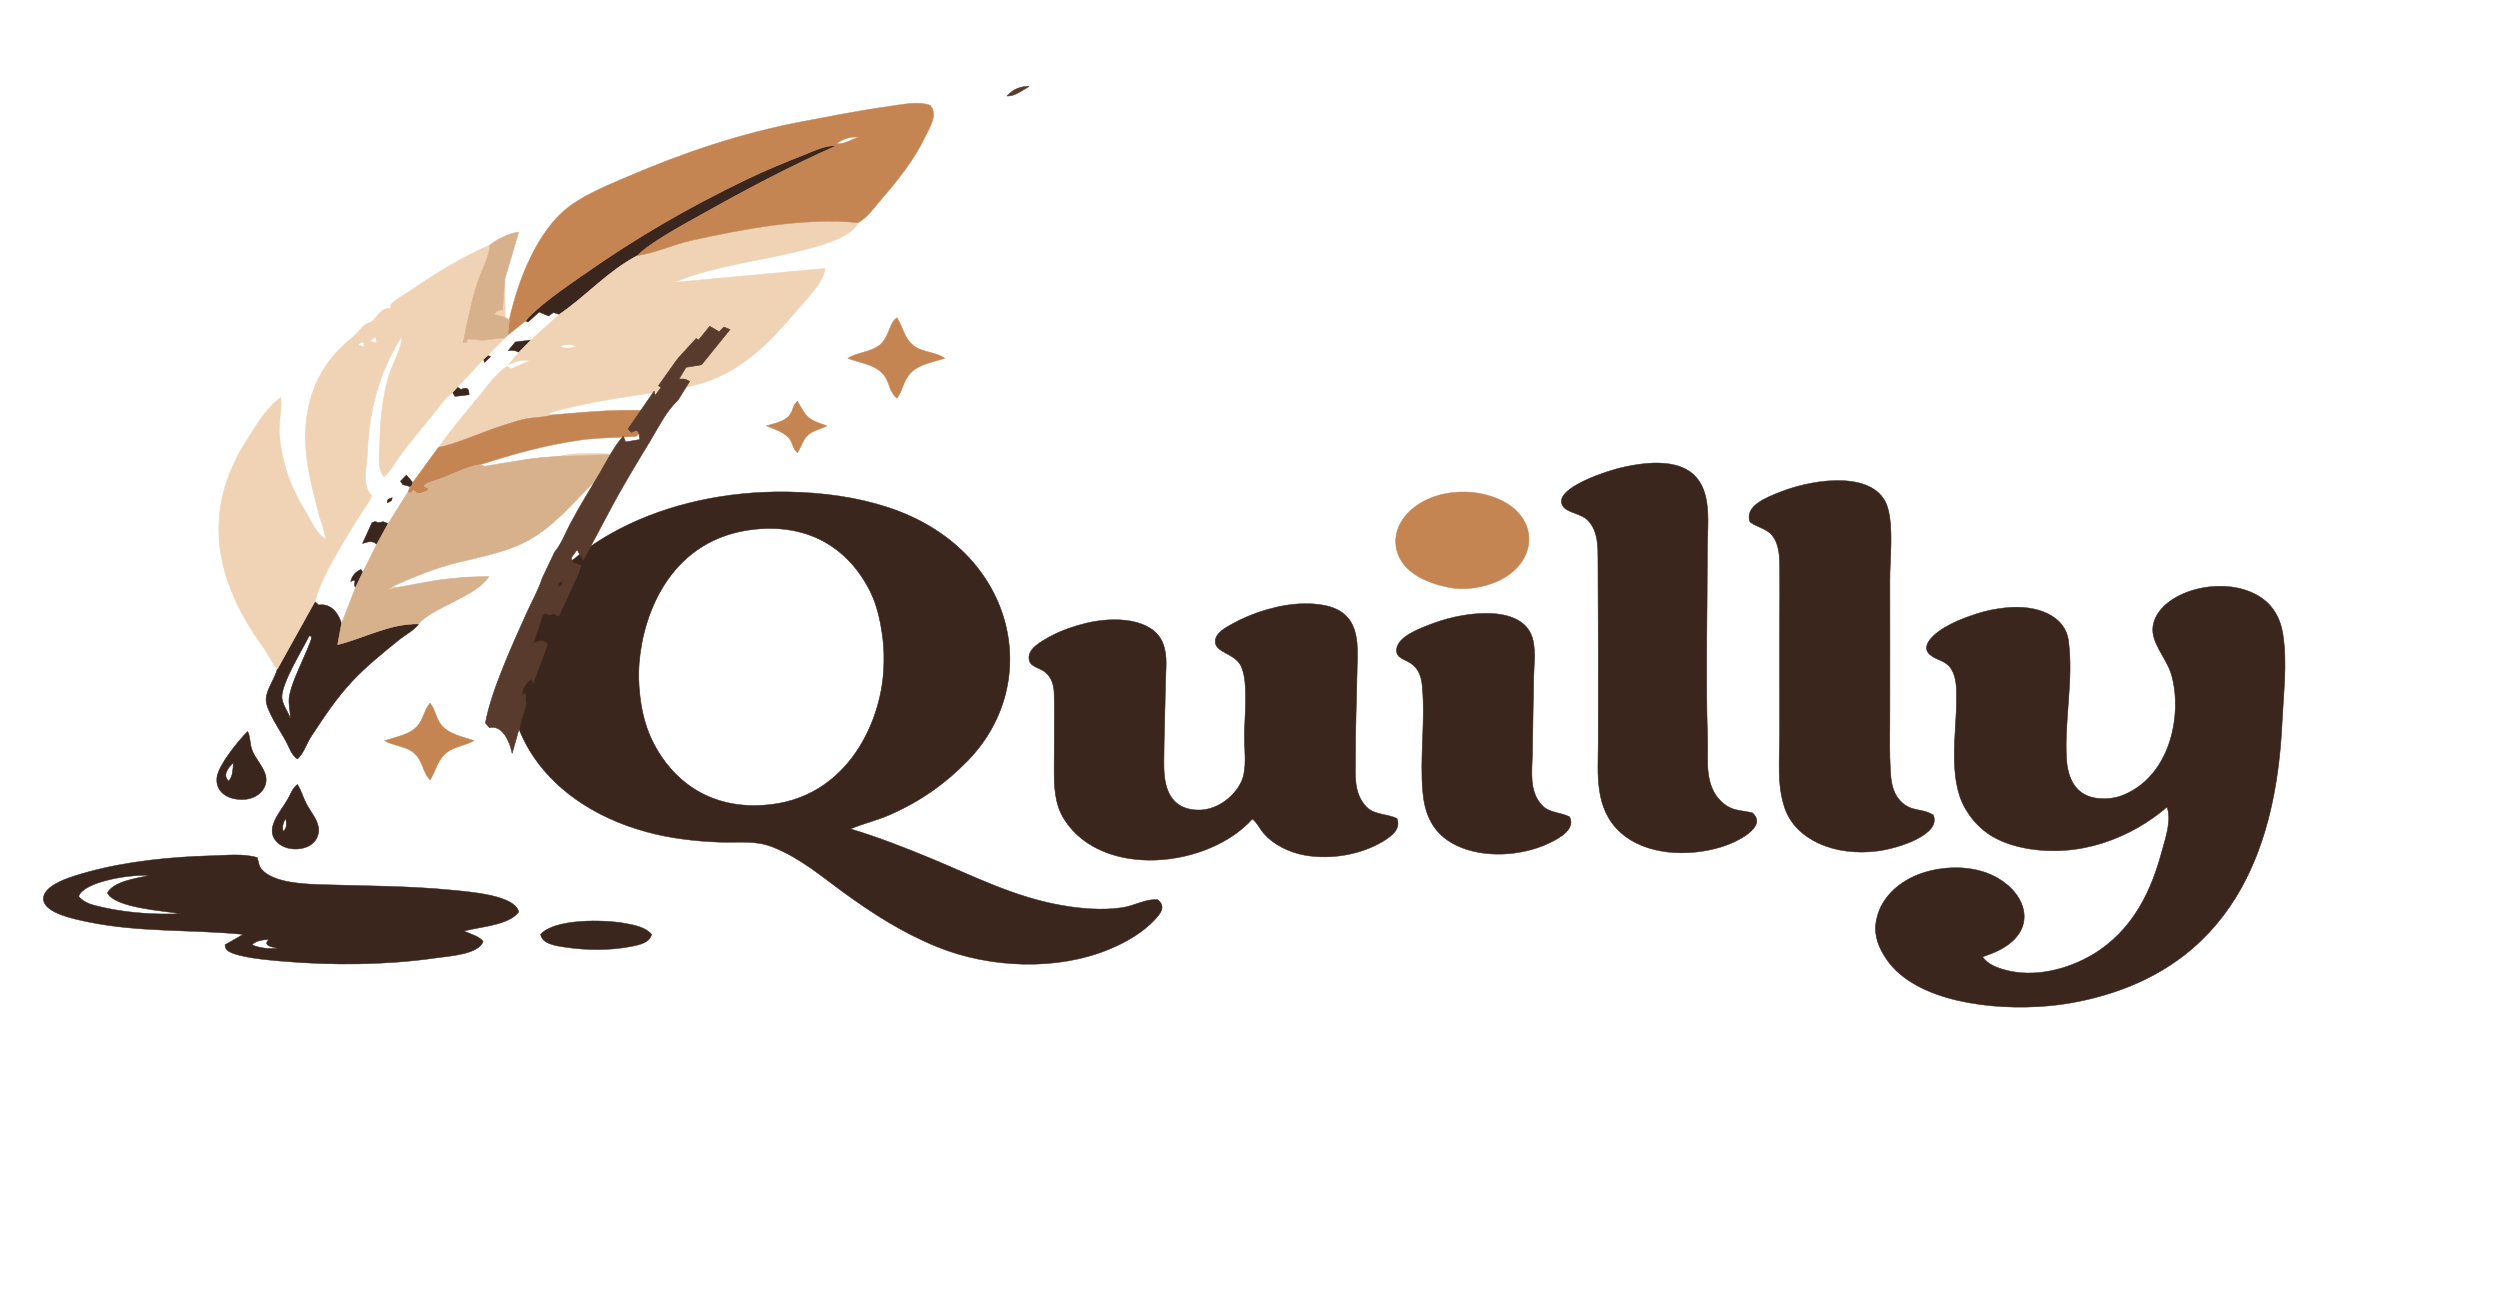
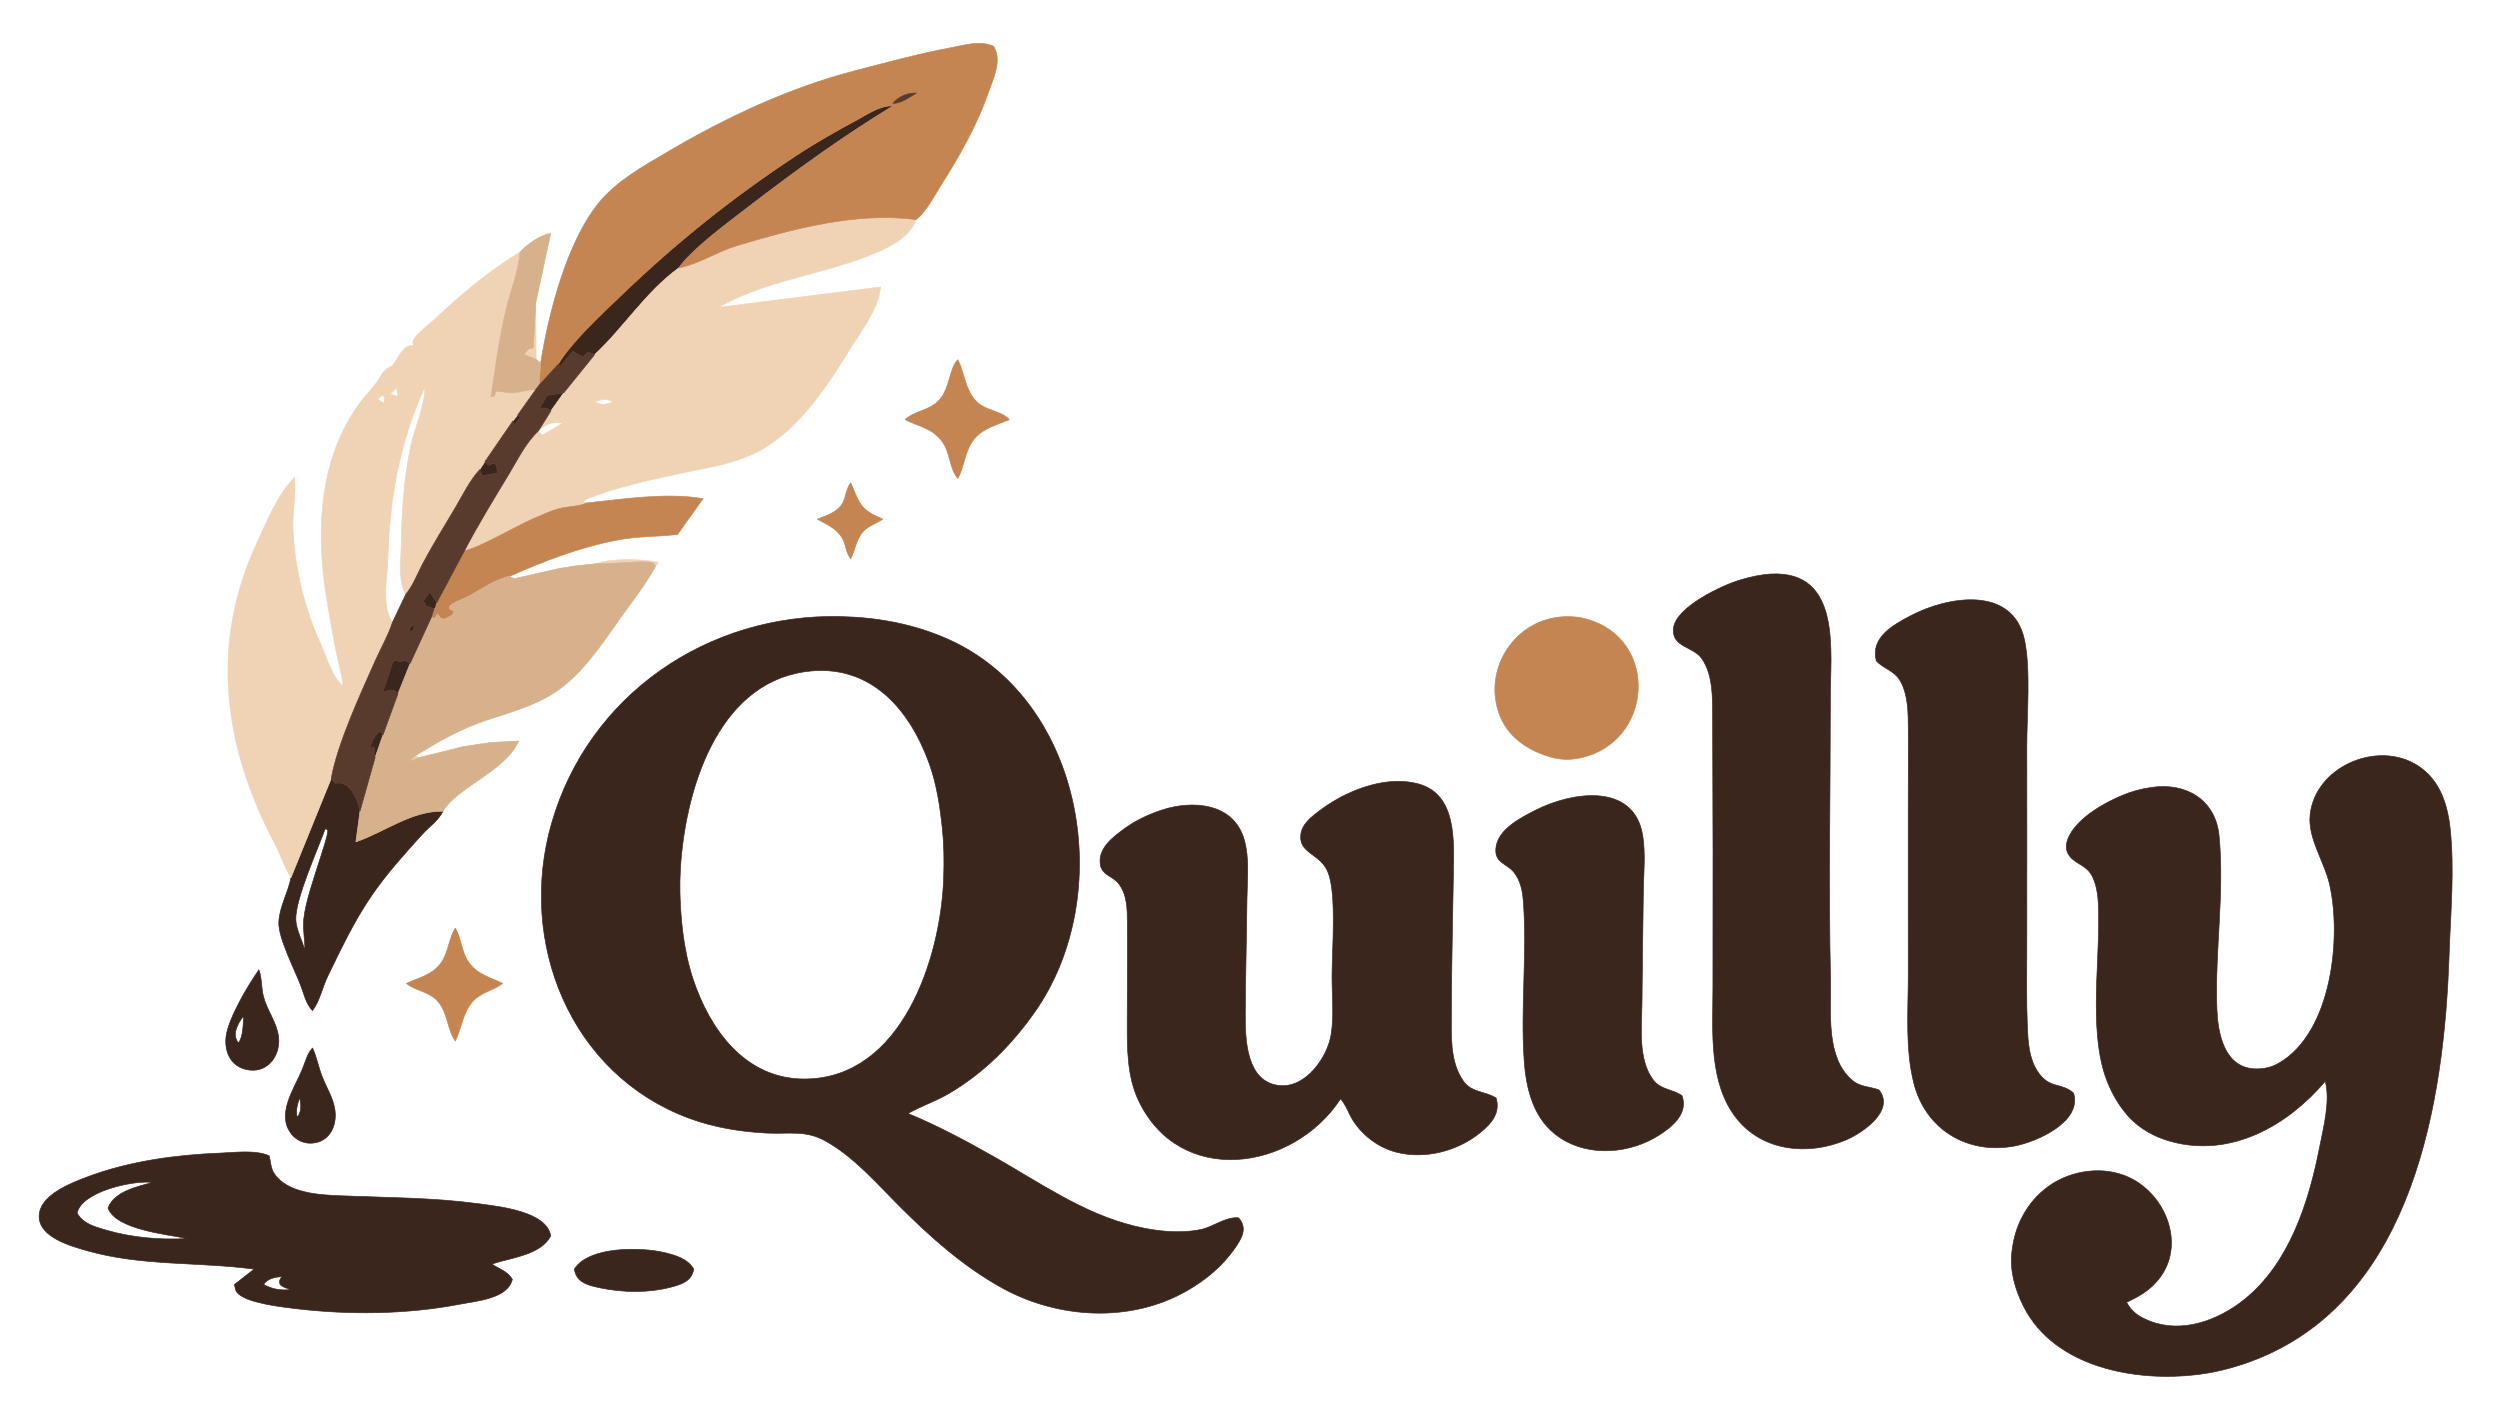
- <svg xmlns="http://www.w3.org/2000/svg" viewBox="130 155 1055 555" width="1055" height="555">
-   <g transform="translate(-72 73) scale(1 0.73)">
-     <path d="M471.04 260.07C458.17 269.37 449.53 283.42 438.05 294.07C437.2 293.72 436.35 293.36 435.5 293C434.83 293.67 434.17 294.33 433.5 295C432.17 294.23 430.83 293.47 429.5 292.7C427.93 294.63 426.36 296.57 424.79 298.5C424.46 298.28 424.12 298.06 423.79 297.84C429.05 289.05 440.37 278.63 447.89 271.39C469.91 250.22 491.77 232.66 517.31 215.84C525.07 210.73 533.14 206.21 541.3 201.8C545.75 199.39 550.12 196.31 555.08 196.5C535.06 208.66 516.47 222.17 497.93 236.44C490.49 242.17 476.12 252.7 471.04 260.07ZM426.05 308.92C424.37 311.27 422.69 313.63 421.01 315.98C419.28 314.82 418.59 314.87 416.5 315C417.5 313.33 418.5 311.67 419.5 310C421.68 309.64 423.87 309.28 426.05 308.92ZM407.87 317.77C408.25 318.01 408.62 318.26 409 318.5C408.17 319.61 407.33 320.71 406.5 321.82C406.35 321.23 406.2 320.64 406.04 320.04C406.65 319.28 407.26 318.52 407.87 317.77ZM395.02 336.07C395.52 336.54 396.01 337 396.5 337.47C399.52 335.62 399.75 337.38 400 340.5C398 340.83 396 341.17 394 341.5C393.67 340.71 393.35 339.92 393.02 339.12C393.69 338.11 394.36 337.09 395.02 336.07ZM941.5 582.2C948.13 590.23 935.05 599.18 928.46 601.93C913.9 608.03 896.27 606.44 885.91 593.63C874.68 579.76 876.42 559.17 876.47 542.5C876.57 506.84 876.5 471.16 876.35 435.5C876.32 428.26 876.44 419.52 872.2 413.29C868.77 408.25 860.44 408.89 860.98 401.5C861.62 393 880.38 384.25 887.59 382.21C891.42 381.12 895.52 380.17 899.5 380C927 378.8 922.49 410.53 922.5 428.76C922.51 465.65 921.71 502.63 922.58 539.5C922.86 551.67 920.54 569.51 931.05 578.47C934.14 581.1 937.89 580.94 941.5 582.2ZM376.19 391.32C376 392.05 375.82 392.77 375.63 393.5C375.46 393.55 375.29 393.6 375.13 393.65C374.09 393.26 373.04 392.88 372 392.5C371.67 391.83 371.33 391.17 371 390.5C371.83 389.33 372.67 388.17 373.5 387C374.4 388.44 375.29 389.88 376.19 391.32ZM1017.85 583.5C1021.27 594.78 1003.24 602.68 994.55 604.27C976.13 607.63 959.72 597.7 955.18 579.44C951.81 565.92 953.02 551.3 953.04 537.5C953.07 515.17 952.98 492.83 953.03 470.5C953.05 460.5 953.11 450.5 953.05 440.5C953.02 434.47 952.99 427.07 949.78 421.71C947.47 417.85 943.32 417.11 940.5 414.08C938.14 404.98 946.92 400.1 953.89 396.41C968.33 388.78 993.96 384.32 998.59 405.79C1001.1 417.42 999.51 435.24 999.51 447.5C999.51 473.83 999.57 500.17 999.51 526.5C999.49 536.83 999.3 547.18 999.73 557.5C999.98 563.37 1000.35 569.74 1003.63 574.84C1008.34 582.15 1012.96 579.12 1017.85 583.5ZM560.96 591.5C572.8 596.4 583.75 602.28 594.9 608.6C612.5 618.58 629.75 630.78 649.75 635.62C658.07 637.64 667.03 638.7 675.5 637.02C680.8 635.97 685.25 631.92 690.5 632.37C694.2 636.44 691.72 640.53 688.98 644.45C684.14 651.39 677.69 656.7 670.38 660.91C648.21 673.69 619.74 672.02 597.7 659.8C582.54 651.39 569.85 640.03 557.64 627.85C548.57 618.8 539.74 608.41 528.36 602.14C520.71 597.92 513.92 599.6 505.5 599.17C495.33 598.66 484.77 596.92 475.19 593.37C428.49 576.1 407.78 524.32 421.25 477.65C435.79 427.3 482.55 395.48 534.5 396.69C549.08 397.02 563.45 399.66 576.8 405.66C630.2 429.64 642.89 506.1 610.47 551.95C601.4 564.77 590.68 575.54 577.09 583.59C571.9 586.66 566.13 588.49 560.96 591.5ZM367.5 400C367.32 401.78 367.27 401.84 365.5 403C365.53 400.84 365.5 401.05 367.5 400ZM365.81 415C364.21 418.97 362.62 422.94 361.02 426.91C358.65 424.51 357.72 425.59 355 426.5C356.33 422.5 357.67 418.5 359 414.5C361.35 412.96 360.34 414.54 361.66 414.39C365.04 413.98 362.09 413.19 365.81 415ZM520.57 418.31C485.62 423.29 473.5 465.75 471.73 495.5C471.35 501.84 471.52 508.17 472.05 514.5C472.73 522.66 474.09 531 476.67 538.77C483.31 558.77 497.26 578.09 520.5 577.97C558.61 577.76 573.76 530.57 574.9 499.5C575.15 492.8 575.09 486.12 574.37 479.45C573.45 470.91 572.17 462.41 569.25 454.29C561.44 432.58 545.76 414.72 520.57 418.31ZM355.12 443.12C354.1 446.04 353.09 448.95 352.07 451.86C350.69 450.08 353.37 446.27 350 448.5C350.61 445.45 351.65 443.25 354.26 441.5C354.54 442.04 354.83 442.58 355.12 443.12ZM1038.63 665.5C1040.68 669.35 1043.58 671.23 1047.62 672.83C1060.43 677.91 1074.65 672.56 1084.84 664.36C1102.54 650.11 1110.1 626.06 1114.3 604.62C1115.85 596.72 1118.53 586.63 1116.5 578.83C1101.67 596.37 1079.5 608.85 1056.06 602.48C1049.63 600.73 1043.57 597.4 1039.12 592.36C1035.86 588.68 1033.42 584.53 1031.48 580.03C1023.75 562.04 1027.82 534.98 1027.67 515.5C1027.63 510.15 1027.7 503.99 1025.44 499.05C1023.17 494.12 1019.55 494.26 1016.57 490.93C1012.38 486.25 1017.52 479.7 1021 476.5C1025.39 472.44 1031.05 469.36 1036.5 466.98C1040.36 465.29 1044.22 464.28 1048.38 463.66C1061.73 461.68 1073.45 468.34 1074.86 482.5C1077.09 504.98 1073.16 527.95 1074.03 550.5C1074.39 559.89 1076.78 573.2 1088.5 573.96C1092.03 574.18 1095.21 573.53 1098.28 571.77C1119.13 559.77 1122.99 522.33 1118.15 501.47C1116.1 492.6 1109.54 483.59 1110.58 474.3C1112.62 455.97 1135.6 445.73 1151.26 454.25C1160.74 459.41 1164.27 469.16 1165.41 479.32C1167.25 495.89 1165.61 512.89 1165.05 529.5C1163.11 587.06 1151 662.52 1090.78 687.32C1083.04 690.5 1074.8 692.8 1066.49 693.83C1042.3 696.81 1010.48 691.16 998.3 667.22C994.87 660.45 992.74 653.11 993.69 645.46C994.27 640.74 995.42 636.4 997.63 632.16C1000.25 627.16 1003.69 623.1 1008.31 619.84C1017.16 613.62 1029.86 611.9 1039.81 616.65C1054.17 623.5 1061.98 643.23 1051.09 656.6C1047.59 660.89 1043.57 663.18 1038.63 665.5ZM334.86 460.1C335.41 460.76 335.95 461.41 336.5 462.07C342.26 460.75 345.21 468.35 346.13 472.93C345.59 476.95 345.04 480.98 344.5 485.01C355.68 481.23 366.22 472.78 378.63 473C376.93 476.62 373.21 479.1 370.54 482.04C363.63 489.69 356.45 497.61 350.63 506.15C343.77 516.2 338.7 526.91 333.4 537.86C331.36 542.07 330.3 547.6 327.5 551.13C325.04 548.68 324.21 544.89 322.96 541.52C320.59 535.17 314.07 522.79 314.29 516.54C314.5 510.53 317.98 504.82 319.07 498.99C324.34 486.03 329.6 473.06 334.86 460.1ZM791.5 585.44C793.18 591.3 789.73 595.34 785.38 598.9C776.45 606.2 763.91 609.48 752.64 606.73C745.63 605.02 739.19 600.23 735.36 594.18C733.57 591.35 732.68 588.14 730.5 585.74C711.93 614.14 667.38 620.57 651.24 586.26C646.77 576.74 646.86 565.77 646.87 555.5C646.88 542.5 647.04 529.5 646.93 516.5C646.88 511.17 646.86 505.55 643.34 501.18C641.19 498.52 637.14 498.04 636.39 494.24C635.07 487.58 641.47 482.97 646.13 479.59C650.32 476.55 655.29 474.27 660.19 472.62C672.27 468.56 688.32 469.64 692.62 483.79C694.92 491.36 693.89 499.7 693.81 507.5C693.66 522.5 693.21 537.49 693.15 552.5C693.11 562.4 693.49 579.38 706.74 580.55C716.96 581.45 725.39 569.45 726.81 560.46C727.99 553.07 727.12 544.97 727.15 537.5C727.19 527.17 728.9 506.73 725.83 497.62C723.12 489.59 714.27 489.82 714.88 482.5C715.25 478.06 719.01 475.26 722.28 472.79C730.64 466.47 741.91 461.5 752.5 461.28C755.14 461.23 757.88 461.52 760.44 462.14C776.31 466 774.89 484.86 774.73 497.5C774.49 515.5 773.96 533.49 773.96 551.5C773.96 560.44 773.17 571.1 778.67 578.82C781.95 583.45 787.33 582.7 791.5 585.44ZM864.35 584.5C866.86 591.38 860.74 596.54 855.4 599.95C844.02 607.21 828.08 608.67 816.52 600.99C806.14 594.09 803.23 582.05 802.45 570.36C801.07 549.8 803.66 529.05 802.16 508.5C801.87 504.49 801.1 500.24 798.51 496.99C795.64 493.38 790.93 493.38 791.37 487.64C791.94 480.14 801.17 475.54 807.05 472.55C821.06 465.43 845.53 461.55 848.94 482.51C850.1 489.65 849.3 497.31 849.19 504.5C848.97 519.17 848.8 533.83 848.65 548.5C848.55 557.93 847.05 570.32 853.09 578.36C855.98 582.21 860.72 581.96 864.35 584.5ZM332.5 479.81C329.49 488.18 320.73 507.43 320.96 515.5C321.07 519.4 323.55 523.77 324.5 527.57C324.62 523.57 323.66 519.47 324.04 515.51C324.68 508.86 328.1 499.14 330.15 492.61C330.69 490.88 333.84 481.66 333.44 480.48C333.17 479.69 333.03 480.51 332.5 479.81ZM306.5 535.18C307.68 538.36 307.4 541.98 308.23 545.42C309.58 551 313.52 555.72 314.21 561.5C315.03 568.28 310.46 575.23 303.02 574.49C296 573.79 292.85 567.96 293.61 561.35C294.4 554.46 302.3 541 306.5 535.18ZM300.5 553.29C298.04 556.22 295.83 560.75 298.5 563.86C300.35 561.21 300.31 556.61 300.5 553.29ZM327.5 565.81C329.21 569.41 329.88 573.45 331.36 577.2C333.36 582.27 336.56 586.84 336.45 592.5C336.34 598.37 332.74 603.22 326.5 603.14C323.84 603.1 321.31 601.93 319.57 599.92C312.83 592.1 320.44 581.71 323.55 574.07C324.76 571.09 325.39 568.14 327.5 565.81ZM322.5 585.25C321.5 588.13 320.92 590.02 321.5 593.01C323.26 590.82 323.06 588.16 322.5 585.25ZM310.5 608.04C311.16 610.35 311.09 612.96 312.48 615.03C317.66 622.78 330.16 623.4 338.5 623.74C356.57 624.48 374.54 624.44 392.5 626.85C400.51 627.93 419.35 629.81 420.89 639.5C416.86 647.07 405.27 647.97 397.83 650.5C400.77 652.53 403.95 653.29 405.84 656.5C404.06 664.03 392.03 664.95 385.54 666.2C364.37 670.29 341.87 670.5 320.5 667.94C315.53 667.35 301 665.7 297.9 661.61C297.09 660.54 297.2 659.75 296.94 658.5C299.5 656.5 302.06 654.5 304.62 652.5C282.77 649.58 260.75 651.39 239.28 645.32C233.08 643.56 220.04 640.06 220.35 631.54C220.63 623.44 232.74 618.81 238.94 616.46C255.48 610.19 273.91 607.68 291.5 607C297.49 606.77 304.91 605.68 310.5 608.04ZM264.77 618.5C257.3 617.6 237.19 621.95 235.2 630.5C237.63 634.74 241.97 635.83 246.43 637.16C256.49 640.14 268.01 641.15 278.45 640.5C270.54 638.89 250.32 637 247.35 628.5C249.91 621.99 258.67 620.24 264.77 618.5ZM476.96 652.5C476.08 657.18 472.44 658.39 468.08 659.54C459.23 661.87 449.44 661.72 440.52 659.89C435.7 658.91 430.9 657.84 430.15 652.5C435.8 643.44 456.46 643.84 465.49 646.02C469.92 647.09 474.55 648.42 476.96 652.5ZM315.5 655.41C312.52 655.67 310.07 656.15 308.3 658.5C311.73 660.46 315.31 660.93 319.15 660.5C316.07 659.66 312.97 658.75 315.5 655.41Z" fill="#3b261d" fill-rule="evenodd" stroke="#3b261d" stroke-width="0.25" stroke-linejoin="round" />
-     <path d="M564.14 241.07C561.45 249 550.75 253.27 543.49 255.99C524.66 263.05 504.33 265.36 486.6 275.5C507.78 272.83 528.96 270.17 550.13 267.5C549.71 275.76 541.44 286.49 537.07 293.61C527.85 308.63 515.8 326.25 499 333.5C490.92 336.99 482.1 338.39 473.55 340.19C460.39 342.95 447.03 345.77 434.5 350.77C433.42 351.99 433.1 351.36 435.06 352.15C431.94 353.57 428.1 353.47 424.67 354.26C421.02 355.11 417.33 356.94 413.9 358.41C406.96 361.39 393.23 369.65 387.07 370.89C392.45 360.63 398.45 350.84 404.44 340.94C407.8 335.38 411.2 328.38 415.98 324.02C416.48 324.54 416.99 325.06 417.5 325.58C420.17 324.04 422.83 322.51 425.5 320.98C422.11 319.89 419.13 321.37 416.42 323.39C417.95 320.92 419.48 318.45 421.01 315.98C422.69 313.63 424.37 311.27 426.05 308.92C430.05 303.97 434.05 299.02 438.05 294.07C449.53 283.42 458.17 269.37 471.04 260.07C478.96 258.46 486 253.68 493.76 251.34C515.95 244.66 540.77 238.02 564.14 241.07ZM408.82 253.88C408.35 261.14 405.16 268.86 403.44 275.99C400.68 287.48 399.22 298.88 397.44 310.5C397.82 310.26 398.46 310.57 398.78 310.25C399.28 309.75 398.8 308.82 399.53 308.41C399.89 308.2 403.86 308.91 404.53 308.97C407.91 309.28 411.68 307.6 414.97 307.78C412.6 311.11 410.24 314.44 407.87 317.77C407.26 318.52 406.65 319.28 406.04 320.04C402.37 325.39 398.7 330.73 395.02 336.07C394.36 337.09 393.69 338.11 393.02 339.12C389.2 343.27 386.36 349.11 383.49 354C379.17 361.35 374.6 368.59 370.62 376.14C368.56 380.06 366.85 384.67 364.04 388.01C361.07 382.78 362.17 375.32 362.25 369.5C362.45 356.01 363.26 342.74 366.09 329.51C367.53 322.72 371.86 313.3 371.5 306.78C361.45 328.79 357.74 350.38 357.02 374.5C356.8 381.67 354.43 392.87 358.87 398.89C357.25 403.98 354.43 408.82 352.24 413.72C346.46 426.65 337.27 446.54 334.86 460.1C329.6 473.06 324.34 486.03 319.07 498.99C316.4 494.88 315.01 490.09 312.72 485.76C292.52 447.47 287.15 407.58 305.9 367.39C309.86 358.9 313.84 348.83 320.5 342.07C321.07 349.16 319.47 356.32 319.88 363.5C320.75 378.58 324.48 393.93 330.79 407.67C333.12 412.74 335.17 420.55 339.5 423.99C338.99 418.75 337.28 413.55 336.34 408.36C334.99 400.98 333.59 393.49 332.51 386.06C328.97 361.8 330.51 335.09 345.01 314.46C347.17 311.38 349.64 308.64 351.98 305.8C353.49 303.98 354.47 301.49 356.3 299.81C357.12 299.07 358.4 298.81 359.1 297.97C361.3 295.34 362.83 290.02 367 290.5C367.1 289.9 366.7 289.25 366.88 288.66C367.58 286.39 374.61 280.96 376.59 279.09C386.32 269.88 397.35 260.73 408.82 253.88ZM414.95 274C415.02 281.28 415.08 288.56 415.15 295.83C413.6 295.22 412.05 294.61 410.5 294C411.47 292.58 412 291.37 414.08 291.5C414.37 285.67 414.66 279.83 414.95 274ZM360.5 307C359.67 307.83 358.83 308.67 358 309.5C359 309.83 360 310.17 361 310.5C360.83 309.33 360.67 308.17 360.5 307ZM355.5 313C355.91 309.65 355.32 309.28 353 311.5C353.83 312 354.67 312.5 355.5 313ZM445.43 312.5C442.62 311.29 441.17 311.17 438.33 312.5C440.89 314.24 442.59 313.44 445.43 312.5ZM462.01 376.95C461.31 376.3 461.52 375.88 460.45 375.51C457.66 374.55 443.63 376.31 438.92 375.95C443.43 373.83 458.19 374.03 463.14 375.5C462.76 375.98 462.38 376.47 462.01 376.95ZM438.92 375.95C435.95 376.29 432.97 376.63 429.99 376.96C432.97 376.63 435.95 376.29 438.92 375.95ZM429.99 376.96C428.02 377.27 426.04 377.58 424.06 377.89C426.04 377.58 428.02 377.27 429.99 376.96ZM396.64 446.08C396.59 446.2 396.55 446.32 396.5 446.43C394.95 446.57 393.41 446.71 391.86 446.84C393.45 446.59 395.04 446.33 396.64 446.08ZM391 447.02C389.29 447.3 387.57 447.57 385.86 447.85C387.57 447.57 389.29 447.3 391 447.02ZM368.02 451.11C368.33 451.42 368.64 451.74 368.95 452.05C367.68 452.54 366.41 453.02 365.14 453.5C366.1 452.7 367.06 451.9 368.02 451.11Z" fill="#f0d3b5" fill-rule="evenodd" stroke="#f0d3b5" stroke-width="0.25" stroke-linejoin="round" />
-     <path d="M564.14 241.07C540.77 238.02 515.95 244.66 493.76 251.34C486 253.68 478.96 258.46 471.04 260.07C476.12 252.7 490.49 242.17 497.93 236.44C516.47 222.17 535.06 208.66 555.08 196.5C550.12 196.31 545.75 199.39 541.3 201.8C533.14 206.21 525.07 210.73 517.31 215.84C491.77 232.66 469.91 250.22 447.89 271.39C440.37 278.63 429.05 289.05 423.79 297.84C421.29 300.58 418.78 303.32 416.27 306.05C416.49 303.14 416.71 300.23 416.93 297.32C420.01 277.98 427.04 250.45 439.42 234.89C446.46 226.05 457.34 220.06 466.93 214.42C489.76 200.97 514.66 189.31 540.39 182.66C552.77 179.46 564.9 176.12 577.49 173.76C582.92 172.74 589.33 170.71 594.5 173.16C598 178.69 594.24 186.02 592.3 191.63C587.87 204.41 580.8 216.7 573.57 228.08C570.78 232.48 568.24 237.76 564.14 241.07ZM564.24 191.5C560.85 191.27 557.23 192.81 555 195.5C558.2 195.65 561.23 193.2 564.24 191.5ZM580.5 296C583.18 301.44 583.38 308.22 588.03 312.64C591.62 316.06 597.72 316.07 600.64 319.5C595.43 321.71 589.75 322.97 586.28 327.9C583.11 332.39 583.04 337.93 580.5 342.56C577.06 338.67 577.58 332.63 574.4 328.18C570.55 322.78 565.05 322.21 559.77 319.5C563.4 316.02 569.5 315.96 573.26 311.75C577.39 307.14 577.21 299 580.5 296ZM538.5 344.27C542.2 352.88 542.04 354.53 551.01 358.5C548.8 360.11 545.57 361.11 543.6 363.1C540.72 366.01 540.25 370.5 538.5 374.03C536.4 371.51 536.7 368.35 534.97 365.6C532.71 362.02 528.87 360.46 525.35 358.5C529.05 357.05 533.55 355.79 535.46 351.9C536.73 349.33 536.68 346.49 538.5 344.27ZM404.72 380.91C398.5 382.16 392.78 386.83 387.01 389.5C385.91 390.02 381.59 391.67 381.19 392.83C380.74 394.13 382.28 393.7 382.75 394.69C383.27 395.78 382.35 394.93 382.5 396C379.4 397.55 378.37 398.97 376.5 395.61C375.58 397.28 375.75 397.75 374.09 396.99C374.44 395.87 374.78 394.76 375.13 393.65C375.29 393.6 375.46 393.55 375.63 393.5C375.82 392.77 376 392.05 376.19 391.32C379.82 384.51 383.44 377.7 387.07 370.89C393.23 369.65 406.96 361.39 413.9 358.41C417.33 356.94 421.02 355.11 424.67 354.26C428.1 353.47 431.94 353.57 435.06 352.15C449 350.67 466.81 347.96 480.58 350.5C477.25 355.17 473.92 359.83 470.6 364.5C462.75 365.41 454.82 365.2 447 366.7C432.15 369.54 418.48 374.83 404.72 380.91ZM814.69 397.11C818.63 396.46 822.73 396.58 826.61 397.6C855.8 405.32 853.11 446.46 823.97 452.21C820.25 452.94 816.56 452.81 812.97 451.79C803.75 449.16 795.5 443.63 792.38 434.01C787.04 417.59 797.7 399.9 814.69 397.11ZM383.5 518.81C385.78 522.63 385.88 527.87 388.52 531.89C391.81 536.89 397 538.06 402.04 540.5C398.61 543.26 393.92 543.83 390.67 547.19C386.45 551.57 385.99 557.92 383.5 563.12C380.25 558.55 380.58 552.23 376.79 547.71C373.32 543.57 368.08 543.6 364.3 540.5C369.28 538.17 374.58 537.18 377.94 532.36C380.83 528.21 380.87 522.9 383.5 518.81Z" fill="#c58552" fill-rule="evenodd" stroke="#c58552" stroke-width="0.25" stroke-linejoin="round" />
-     <path d="M414.95 274C414.66 279.83 414.37 285.67 414.08 291.5C412 291.37 411.47 292.58 410.5 294C412.05 294.61 413.6 295.22 415.15 295.83C415.74 296.33 416.33 296.82 416.93 297.32C416.71 300.23 416.49 303.14 416.27 306.05C415.84 306.63 415.4 307.2 414.97 307.78C411.68 307.6 407.91 309.28 404.53 308.97C403.86 308.91 399.89 308.2 399.53 308.41C398.8 308.82 399.28 309.75 398.78 310.25C398.46 310.57 397.82 310.26 397.44 310.5C399.22 298.88 400.68 287.48 403.44 275.99C405.16 268.86 408.35 261.14 408.82 253.88C411.43 250.9 416.97 246.93 420.87 246.5C418.89 255.67 416.92 264.83 414.95 274ZM438.92 375.95C443.63 376.31 457.66 374.55 460.45 375.51C461.52 375.88 461.31 376.3 462.01 376.95C457.87 384.42 452.5 391.19 447.57 398.15C440.56 408.02 433.41 418.88 423.3 425.88C414.88 431.7 404.67 434.29 395.1 437.53C385.5 440.78 376.62 445.82 368.02 451.11C367.06 451.9 366.1 452.7 365.14 453.5C366.41 453.02 367.68 452.54 368.95 452.05C374.58 450.65 380.22 449.25 385.86 447.85C387.57 447.57 389.29 447.3 391 447.02C391.29 446.96 391.57 446.9 391.86 446.84C393.41 446.71 394.95 446.57 396.5 446.43C396.55 446.32 396.59 446.2 396.64 446.08C400.53 445.89 404.42 445.69 408.31 445.5C403.33 457.03 384.21 463.62 378.63 473C366.22 472.78 355.68 481.23 344.5 485.01C345.04 480.98 345.59 476.95 346.13 472.93C348.11 465.91 350.09 458.88 352.07 451.86C353.09 448.95 354.1 446.04 355.12 443.12C357.09 437.72 359.06 432.31 361.02 426.91C362.62 422.94 364.21 418.97 365.81 415C368.57 409 371.33 402.99 374.09 396.99C375.75 397.75 375.58 397.28 376.5 395.61C378.37 398.97 379.4 397.55 382.5 396C382.35 394.93 383.27 395.78 382.75 394.69C382.28 393.7 380.74 394.13 381.19 392.83C381.59 391.67 385.91 390.02 387.01 389.5C392.78 386.83 398.5 382.16 404.72 380.91C405.31 381.22 405.91 381.53 406.5 381.83C412.35 380.52 418.21 379.2 424.06 377.89C426.04 377.58 428.02 377.27 429.99 376.96C432.97 376.63 435.95 376.29 438.92 375.95Z" fill="#d7b08c" fill-rule="evenodd" stroke="#d7b08c" stroke-width="0.25" stroke-linejoin="round" />
-   </g>
+ <svg xmlns="http://www.w3.org/2000/svg" viewBox="205 155 980 555" width="980" height="555">
+   <path d="M471.04 260.07C458.17 269.37 449.53 283.42 438.05 294.07C437.2 293.72 436.35 293.36 435.5 293C434.83 293.67 434.17 294.33 433.5 295C432.17 294.23 430.83 293.47 429.5 292.7C427.93 294.63 426.36 296.57 424.79 298.5C424.46 298.28 424.12 298.06 423.79 297.84C429.05 289.05 440.37 278.63 447.89 271.39C469.91 250.22 491.77 232.66 517.31 215.84C525.07 210.73 533.14 206.21 541.3 201.8C545.75 199.39 550.12 196.31 555.08 196.5C535.06 208.66 516.47 222.17 497.93 236.44C490.49 242.17 476.12 252.7 471.04 260.07ZM426.05 308.92C424.37 311.27 422.69 313.63 421.01 315.98C419.28 314.82 418.59 314.87 416.5 315C417.5 313.33 418.5 311.67 419.5 310C421.68 309.64 423.87 309.28 426.05 308.92ZM407.87 317.77C408.25 318.01 408.62 318.26 409 318.5C408.17 319.61 407.33 320.71 406.5 321.82C406.35 321.23 406.2 320.64 406.04 320.04C406.65 319.28 407.26 318.52 407.87 317.77ZM395.02 336.07C395.52 336.54 396.01 337 396.5 337.47C399.52 335.62 399.75 337.38 400 340.5C398 340.83 396 341.17 394 341.5C393.67 340.71 393.35 339.92 393.02 339.12C393.69 338.11 394.36 337.09 395.02 336.07ZM941.5 582.2C948.13 590.23 935.05 599.18 928.46 601.93C913.9 608.03 896.27 606.44 885.91 593.63C874.68 579.76 876.42 559.17 876.47 542.5C876.57 506.84 876.5 471.16 876.35 435.5C876.32 428.26 876.44 419.52 872.2 413.29C868.77 408.25 860.44 408.89 860.98 401.5C861.62 393 880.38 384.25 887.59 382.21C891.42 381.12 895.52 380.17 899.5 380C927 378.8 922.49 410.53 922.5 428.76C922.51 465.65 921.71 502.63 922.58 539.5C922.86 551.67 920.54 569.51 931.05 578.47C934.14 581.1 937.89 580.94 941.5 582.2ZM376.19 391.32C376 392.05 375.82 392.77 375.63 393.5C375.46 393.55 375.29 393.6 375.13 393.65C374.09 393.26 373.04 392.88 372 392.5C371.67 391.83 371.33 391.17 371 390.5C371.83 389.33 372.67 388.17 373.5 387C374.4 388.44 375.29 389.88 376.19 391.32ZM1017.85 583.5C1021.27 594.78 1003.24 602.68 994.55 604.27C976.13 607.63 959.72 597.7 955.18 579.44C951.81 565.92 953.02 551.3 953.04 537.5C953.07 515.17 952.98 492.83 953.03 470.5C953.05 460.5 953.11 450.5 953.05 440.5C953.02 434.47 952.99 427.07 949.78 421.71C947.47 417.85 943.32 417.11 940.5 414.08C938.14 404.98 946.92 400.1 953.89 396.41C968.33 388.78 993.96 384.32 998.59 405.79C1001.1 417.42 999.51 435.24 999.51 447.5C999.51 473.83 999.57 500.17 999.51 526.5C999.49 536.83 999.3 547.18 999.73 557.5C999.98 563.37 1000.35 569.74 1003.63 574.84C1008.34 582.15 1012.96 579.12 1017.85 583.5ZM560.96 591.5C572.8 596.4 583.75 602.28 594.9 608.6C612.5 618.58 629.75 630.78 649.75 635.62C658.07 637.64 667.03 638.7 675.5 637.02C680.8 635.97 685.25 631.92 690.5 632.37C694.2 636.44 691.72 640.53 688.98 644.45C684.14 651.39 677.69 656.7 670.38 660.91C648.21 673.69 619.74 672.02 597.7 659.8C582.54 651.39 569.85 640.03 557.64 627.85C548.57 618.8 539.74 608.41 528.36 602.14C520.71 597.92 513.92 599.6 505.5 599.17C495.33 598.66 484.77 596.92 475.19 593.37C428.49 576.1 407.78 524.32 421.25 477.65C435.79 427.3 482.55 395.48 534.5 396.69C549.08 397.02 563.45 399.66 576.8 405.66C630.2 429.64 642.89 506.1 610.47 551.95C601.4 564.77 590.68 575.54 577.09 583.59C571.9 586.66 566.13 588.49 560.96 591.5ZM367.5 400C367.32 401.78 367.27 401.84 365.5 403C365.53 400.84 365.5 401.05 367.5 400ZM365.81 415C364.21 418.97 362.62 422.94 361.02 426.91C358.65 424.51 357.72 425.59 355 426.5C356.33 422.5 357.67 418.5 359 414.5C361.35 412.96 360.34 414.54 361.66 414.39C365.04 413.98 362.09 413.19 365.81 415ZM520.57 418.31C485.62 423.29 473.5 465.75 471.73 495.5C471.35 501.84 471.52 508.17 472.05 514.5C472.73 522.66 474.09 531 476.67 538.77C483.31 558.77 497.26 578.09 520.5 577.97C558.61 577.76 573.76 530.57 574.9 499.5C575.15 492.8 575.09 486.12 574.37 479.45C573.45 470.91 572.17 462.41 569.25 454.29C561.44 432.58 545.76 414.72 520.57 418.31ZM355.12 443.12C354.1 446.04 353.09 448.95 352.07 451.86C350.69 450.08 353.37 446.27 350 448.5C350.61 445.45 351.65 443.25 354.26 441.5C354.54 442.04 354.83 442.58 355.12 443.12ZM1038.63 665.5C1040.68 669.35 1043.58 671.23 1047.62 672.83C1060.43 677.91 1074.65 672.56 1084.84 664.36C1102.54 650.11 1110.1 626.06 1114.3 604.62C1115.85 596.72 1118.53 586.63 1116.5 578.83C1101.67 596.37 1079.5 608.85 1056.06 602.48C1049.63 600.73 1043.57 597.4 1039.12 592.36C1035.86 588.68 1033.42 584.53 1031.48 580.03C1023.75 562.04 1027.82 534.98 1027.67 515.5C1027.63 510.15 1027.7 503.99 1025.44 499.05C1023.17 494.12 1019.55 494.26 1016.57 490.93C1012.38 486.25 1017.52 479.7 1021 476.5C1025.39 472.44 1031.05 469.36 1036.5 466.98C1040.36 465.29 1044.22 464.28 1048.38 463.66C1061.73 461.68 1073.45 468.34 1074.86 482.5C1077.09 504.98 1073.16 527.95 1074.03 550.5C1074.39 559.89 1076.78 573.2 1088.5 573.96C1092.03 574.18 1095.21 573.53 1098.28 571.77C1119.13 559.77 1122.99 522.33 1118.15 501.47C1116.1 492.6 1109.54 483.59 1110.58 474.3C1112.62 455.97 1135.6 445.73 1151.26 454.25C1160.74 459.41 1164.27 469.16 1165.41 479.32C1167.25 495.89 1165.61 512.89 1165.05 529.5C1163.11 587.06 1151 662.52 1090.78 687.32C1083.04 690.5 1074.8 692.8 1066.49 693.83C1042.3 696.81 1010.48 691.16 998.3 667.22C994.87 660.45 992.74 653.11 993.69 645.46C994.27 640.74 995.42 636.4 997.63 632.16C1000.25 627.16 1003.69 623.1 1008.31 619.84C1017.16 613.62 1029.86 611.9 1039.81 616.65C1054.17 623.5 1061.98 643.23 1051.09 656.6C1047.59 660.89 1043.57 663.18 1038.63 665.5ZM334.86 460.1C335.41 460.76 335.95 461.41 336.5 462.07C342.26 460.75 345.21 468.35 346.13 472.93C345.59 476.95 345.04 480.98 344.5 485.01C355.68 481.23 366.22 472.78 378.63 473C376.93 476.62 373.21 479.1 370.54 482.04C363.63 489.69 356.45 497.61 350.63 506.15C343.77 516.2 338.7 526.91 333.4 537.86C331.36 542.07 330.3 547.6 327.5 551.13C325.04 548.68 324.21 544.89 322.96 541.52C320.59 535.17 314.07 522.79 314.29 516.54C314.5 510.53 317.98 504.82 319.07 498.99C324.34 486.03 329.6 473.06 334.86 460.1ZM791.5 585.44C793.18 591.3 789.73 595.34 785.38 598.9C776.45 606.2 763.91 609.48 752.64 606.73C745.63 605.02 739.19 600.23 735.36 594.18C733.57 591.35 732.68 588.14 730.5 585.74C711.93 614.14 667.38 620.57 651.24 586.26C646.77 576.74 646.86 565.77 646.87 555.5C646.88 542.5 647.04 529.5 646.93 516.5C646.88 511.17 646.86 505.55 643.34 501.18C641.19 498.52 637.14 498.04 636.39 494.24C635.07 487.58 641.47 482.97 646.13 479.59C650.32 476.55 655.29 474.27 660.19 472.62C672.27 468.56 688.32 469.64 692.62 483.79C694.92 491.36 693.89 499.7 693.81 507.5C693.66 522.5 693.21 537.49 693.15 552.5C693.11 562.4 693.49 579.38 706.74 580.55C716.96 581.45 725.39 569.45 726.81 560.46C727.99 553.07 727.12 544.97 727.15 537.5C727.19 527.17 728.9 506.73 725.83 497.62C723.12 489.59 714.27 489.82 714.88 482.5C715.25 478.06 719.01 475.26 722.28 472.79C730.64 466.47 741.91 461.5 752.5 461.28C755.14 461.23 757.88 461.52 760.44 462.14C776.31 466 774.89 484.86 774.73 497.5C774.49 515.5 773.96 533.49 773.96 551.5C773.96 560.44 773.17 571.1 778.67 578.82C781.95 583.45 787.33 582.7 791.5 585.44ZM864.35 584.5C866.86 591.38 860.74 596.54 855.4 599.95C844.02 607.21 828.08 608.67 816.52 600.99C806.14 594.09 803.23 582.05 802.45 570.36C801.07 549.8 803.66 529.05 802.16 508.5C801.87 504.49 801.1 500.24 798.51 496.99C795.64 493.38 790.93 493.38 791.37 487.64C791.94 480.14 801.17 475.54 807.05 472.55C821.06 465.43 845.53 461.55 848.94 482.51C850.1 489.65 849.3 497.31 849.19 504.5C848.97 519.17 848.8 533.83 848.65 548.5C848.55 557.93 847.05 570.32 853.09 578.36C855.98 582.21 860.72 581.96 864.35 584.5ZM332.5 479.81C329.49 488.18 320.73 507.43 320.96 515.5C321.07 519.4 323.55 523.77 324.5 527.57C324.62 523.57 323.66 519.47 324.04 515.51C324.68 508.86 328.1 499.14 330.15 492.61C330.69 490.88 333.84 481.66 333.44 480.48C333.17 479.69 333.03 480.51 332.5 479.81ZM306.5 535.18C307.68 538.36 307.4 541.98 308.23 545.42C309.58 551 313.52 555.72 314.21 561.5C315.03 568.28 310.46 575.23 303.02 574.49C296 573.79 292.85 567.96 293.61 561.35C294.4 554.46 302.3 541 306.5 535.18ZM300.5 553.29C298.04 556.22 295.83 560.75 298.5 563.86C300.35 561.21 300.31 556.61 300.5 553.29ZM327.5 565.81C329.21 569.41 329.88 573.45 331.36 577.2C333.36 582.27 336.56 586.84 336.45 592.5C336.34 598.37 332.74 603.22 326.5 603.14C323.84 603.1 321.31 601.93 319.57 599.92C312.83 592.1 320.44 581.71 323.55 574.07C324.76 571.09 325.39 568.14 327.5 565.81ZM322.5 585.25C321.5 588.13 320.92 590.02 321.5 593.01C323.26 590.82 323.06 588.16 322.5 585.25ZM310.5 608.04C311.16 610.35 311.09 612.96 312.48 615.03C317.66 622.78 330.16 623.4 338.5 623.74C356.57 624.48 374.54 624.44 392.5 626.85C400.51 627.93 419.35 629.81 420.89 639.5C416.86 647.07 405.27 647.97 397.83 650.5C400.77 652.53 403.95 653.29 405.84 656.5C404.06 664.03 392.03 664.95 385.54 666.2C364.37 670.29 341.87 670.5 320.5 667.94C315.53 667.35 301 665.7 297.9 661.61C297.09 660.54 297.2 659.75 296.94 658.5C299.5 656.5 302.06 654.5 304.62 652.5C282.77 649.58 260.75 651.39 239.28 645.32C233.08 643.56 220.04 640.06 220.35 631.54C220.63 623.44 232.74 618.81 238.94 616.46C255.48 610.19 273.91 607.68 291.5 607C297.49 606.77 304.91 605.68 310.5 608.04ZM264.77 618.5C257.3 617.6 237.19 621.95 235.2 630.5C237.63 634.74 241.97 635.83 246.43 637.16C256.49 640.14 268.01 641.15 278.45 640.5C270.54 638.89 250.32 637 247.35 628.5C249.91 621.99 258.67 620.24 264.77 618.5ZM476.96 652.5C476.08 657.18 472.44 658.39 468.08 659.54C459.23 661.87 449.44 661.72 440.52 659.89C435.7 658.91 430.9 657.84 430.15 652.5C435.8 643.44 456.46 643.84 465.49 646.02C469.92 647.09 474.55 648.42 476.96 652.5ZM315.5 655.41C312.52 655.67 310.07 656.15 308.3 658.5C311.73 660.46 315.31 660.93 319.15 660.5C316.07 659.66 312.97 658.75 315.5 655.41Z" fill="#3b261d" fill-rule="evenodd" stroke="#3b261d" stroke-width="0.25" stroke-linejoin="round" />
+   <path d="M564.14 241.07C561.45 249 550.75 253.27 543.49 255.99C524.66 263.05 504.33 265.36 486.6 275.5C507.78 272.83 528.96 270.17 550.13 267.5C549.71 275.76 541.44 286.49 537.07 293.61C527.85 308.63 515.8 326.25 499 333.5C490.92 336.99 482.1 338.39 473.55 340.19C460.39 342.95 447.03 345.77 434.5 350.77C433.42 351.99 433.1 351.36 435.06 352.15C431.94 353.57 428.1 353.47 424.67 354.26C421.02 355.11 417.33 356.94 413.9 358.41C406.96 361.39 393.23 369.65 387.07 370.89C392.45 360.63 398.45 350.84 404.44 340.94C407.8 335.38 411.2 328.38 415.98 324.02C416.48 324.54 416.99 325.06 417.5 325.58C420.17 324.04 422.83 322.51 425.5 320.98C422.11 319.89 419.13 321.37 416.42 323.39C417.95 320.92 419.48 318.45 421.01 315.98C422.69 313.63 424.37 311.27 426.05 308.92C430.05 303.97 434.05 299.02 438.05 294.07C449.53 283.42 458.17 269.37 471.04 260.07C478.96 258.46 486 253.68 493.76 251.34C515.95 244.66 540.77 238.02 564.14 241.07ZM408.82 253.88C408.35 261.14 405.16 268.86 403.44 275.99C400.68 287.48 399.22 298.88 397.44 310.5C397.82 310.26 398.46 310.57 398.78 310.25C399.28 309.75 398.8 308.82 399.53 308.41C399.89 308.2 403.86 308.91 404.53 308.97C407.91 309.28 411.68 307.6 414.97 307.78C412.6 311.11 410.24 314.44 407.87 317.77C407.26 318.52 406.65 319.28 406.04 320.04C402.37 325.39 398.7 330.73 395.02 336.07C394.36 337.09 393.69 338.11 393.02 339.12C389.2 343.27 386.36 349.11 383.49 354C379.17 361.35 374.6 368.59 370.62 376.14C368.56 380.06 366.85 384.67 364.04 388.01C361.07 382.78 362.17 375.32 362.25 369.5C362.45 356.01 363.26 342.74 366.09 329.51C367.53 322.72 371.86 313.3 371.5 306.78C361.45 328.79 357.74 350.38 357.02 374.5C356.8 381.67 354.43 392.87 358.87 398.89C357.25 403.98 354.43 408.82 352.24 413.72C346.46 426.65 337.27 446.54 334.86 460.1C329.6 473.06 324.34 486.03 319.07 498.99C316.4 494.88 315.01 490.09 312.72 485.76C292.52 447.47 287.15 407.58 305.9 367.39C309.86 358.9 313.84 348.83 320.5 342.07C321.07 349.16 319.47 356.32 319.88 363.5C320.75 378.58 324.48 393.93 330.79 407.67C333.12 412.74 335.17 420.55 339.5 423.99C338.99 418.75 337.28 413.55 336.34 408.36C334.99 400.98 333.59 393.49 332.51 386.06C328.97 361.8 330.51 335.09 345.01 314.46C347.17 311.38 349.64 308.64 351.98 305.8C353.49 303.98 354.47 301.49 356.3 299.81C357.12 299.07 358.4 298.81 359.1 297.97C361.3 295.34 362.83 290.02 367 290.5C367.1 289.9 366.7 289.25 366.88 288.66C367.58 286.39 374.61 280.96 376.59 279.09C386.32 269.88 397.35 260.73 408.82 253.88ZM414.95 274C415.02 281.28 415.08 288.56 415.15 295.83C413.6 295.22 412.05 294.61 410.5 294C411.47 292.58 412 291.37 414.08 291.5C414.37 285.67 414.66 279.83 414.95 274ZM360.5 307C359.67 307.83 358.83 308.67 358 309.5C359 309.83 360 310.17 361 310.5C360.83 309.33 360.67 308.17 360.5 307ZM355.5 313C355.91 309.65 355.32 309.28 353 311.5C353.83 312 354.67 312.5 355.5 313ZM445.43 312.5C442.62 311.29 441.17 311.17 438.33 312.5C440.89 314.24 442.59 313.44 445.43 312.5ZM462.01 376.95C461.31 376.3 461.52 375.88 460.45 375.51C457.66 374.55 443.63 376.31 438.92 375.95C443.43 373.83 458.19 374.03 463.14 375.5C462.76 375.98 462.38 376.47 462.01 376.95ZM438.92 375.95C435.95 376.29 432.97 376.63 429.99 376.96C432.97 376.63 435.95 376.29 438.92 375.95ZM429.99 376.96C428.02 377.27 426.04 377.58 424.06 377.89C426.04 377.58 428.02 377.27 429.99 376.96ZM396.64 446.08C396.59 446.2 396.55 446.32 396.5 446.43C394.95 446.57 393.41 446.71 391.86 446.84C393.45 446.59 395.04 446.33 396.64 446.08ZM391 447.02C389.29 447.3 387.57 447.57 385.86 447.85C387.57 447.57 389.29 447.3 391 447.02ZM368.02 451.11C368.33 451.42 368.64 451.74 368.95 452.05C367.68 452.54 366.41 453.02 365.14 453.5C366.1 452.7 367.06 451.9 368.02 451.11Z" fill="#f0d3b5" fill-rule="evenodd" stroke="#f0d3b5" stroke-width="0.25" stroke-linejoin="round" />
+   <path d="M564.14 241.07C540.77 238.02 515.95 244.66 493.76 251.34C486 253.68 478.96 258.46 471.04 260.07C476.12 252.7 490.49 242.17 497.93 236.44C516.47 222.17 535.06 208.66 555.08 196.5C550.12 196.31 545.75 199.39 541.3 201.8C533.14 206.21 525.07 210.73 517.31 215.84C491.77 232.66 469.91 250.22 447.89 271.39C440.37 278.63 429.05 289.05 423.79 297.84C421.29 300.58 418.78 303.32 416.27 306.05C416.49 303.14 416.71 300.23 416.93 297.32C420.01 277.98 427.04 250.45 439.42 234.89C446.46 226.05 457.34 220.06 466.93 214.42C489.76 200.97 514.66 189.31 540.39 182.66C552.77 179.46 564.9 176.12 577.49 173.76C582.92 172.74 589.33 170.71 594.5 173.16C598 178.69 594.24 186.02 592.3 191.63C587.87 204.41 580.8 216.7 573.57 228.08C570.78 232.48 568.24 237.76 564.14 241.07ZM564.24 191.5C560.85 191.27 557.23 192.81 555 195.5C558.2 195.65 561.23 193.2 564.24 191.5ZM580.5 296C583.18 301.44 583.38 308.22 588.03 312.64C591.62 316.06 597.72 316.07 600.64 319.5C595.43 321.71 589.75 322.97 586.28 327.9C583.11 332.39 583.04 337.93 580.5 342.56C577.06 338.67 577.58 332.63 574.4 328.18C570.55 322.78 565.05 322.21 559.77 319.5C563.4 316.02 569.5 315.96 573.26 311.75C577.39 307.14 577.21 299 580.5 296ZM538.5 344.27C542.2 352.88 542.04 354.53 551.01 358.5C548.8 360.11 545.57 361.11 543.6 363.1C540.72 366.01 540.25 370.5 538.5 374.03C536.4 371.51 536.7 368.35 534.97 365.6C532.71 362.02 528.87 360.46 525.35 358.5C529.05 357.05 533.55 355.79 535.46 351.9C536.73 349.33 536.68 346.49 538.5 344.27ZM404.72 380.91C398.5 382.16 392.78 386.83 387.01 389.5C385.91 390.02 381.59 391.67 381.19 392.83C380.74 394.13 382.28 393.7 382.75 394.69C383.27 395.78 382.35 394.93 382.5 396C379.4 397.55 378.37 398.97 376.5 395.61C375.58 397.28 375.75 397.75 374.09 396.99C374.44 395.87 374.78 394.76 375.13 393.65C375.29 393.6 375.46 393.55 375.63 393.5C375.82 392.77 376 392.05 376.19 391.32C379.82 384.51 383.44 377.7 387.07 370.89C393.23 369.65 406.96 361.39 413.9 358.41C417.33 356.94 421.02 355.11 424.67 354.26C428.1 353.47 431.94 353.57 435.06 352.15C449 350.67 466.81 347.96 480.58 350.5C477.25 355.17 473.92 359.83 470.6 364.5C462.75 365.41 454.82 365.2 447 366.7C432.15 369.54 418.48 374.83 404.72 380.91ZM814.69 397.11C818.63 396.46 822.73 396.58 826.61 397.6C855.8 405.32 853.11 446.46 823.97 452.21C820.25 452.94 816.56 452.81 812.97 451.79C803.75 449.16 795.5 443.63 792.38 434.01C787.04 417.59 797.7 399.9 814.69 397.11ZM383.5 518.81C385.78 522.63 385.88 527.87 388.52 531.89C391.81 536.89 397 538.06 402.04 540.5C398.61 543.26 393.92 543.83 390.67 547.19C386.45 551.57 385.99 557.92 383.5 563.12C380.25 558.55 380.58 552.23 376.79 547.71C373.32 543.57 368.08 543.6 364.3 540.5C369.28 538.17 374.58 537.18 377.94 532.36C380.83 528.21 380.87 522.9 383.5 518.81Z" fill="#c58552" fill-rule="evenodd" stroke="#c58552" stroke-width="0.25" stroke-linejoin="round" />
+   <path d="M414.95 274C414.66 279.83 414.37 285.67 414.08 291.5C412 291.37 411.47 292.58 410.5 294C412.05 294.61 413.6 295.22 415.15 295.83C415.74 296.33 416.33 296.82 416.93 297.32C416.71 300.23 416.49 303.14 416.27 306.05C415.84 306.63 415.4 307.2 414.97 307.78C411.68 307.6 407.91 309.28 404.53 308.97C403.86 308.91 399.89 308.2 399.53 308.41C398.8 308.82 399.28 309.75 398.78 310.25C398.46 310.57 397.82 310.26 397.44 310.5C399.22 298.88 400.68 287.48 403.44 275.99C405.16 268.86 408.35 261.14 408.82 253.88C411.43 250.9 416.97 246.93 420.87 246.5C418.89 255.67 416.92 264.83 414.95 274ZM438.92 375.95C443.63 376.31 457.66 374.55 460.45 375.51C461.52 375.88 461.31 376.3 462.01 376.95C457.87 384.42 452.5 391.19 447.57 398.15C440.56 408.02 433.41 418.88 423.3 425.88C414.88 431.7 404.67 434.29 395.1 437.53C385.5 440.78 376.62 445.82 368.02 451.11C367.06 451.9 366.1 452.7 365.14 453.5C366.41 453.02 367.68 452.54 368.95 452.05C374.58 450.65 380.22 449.25 385.86 447.85C387.57 447.57 389.29 447.3 391 447.02C391.29 446.96 391.57 446.9 391.86 446.84C393.41 446.71 394.95 446.57 396.5 446.43C396.55 446.32 396.59 446.2 396.64 446.08C400.53 445.89 404.42 445.69 408.31 445.5C403.33 457.03 384.21 463.62 378.63 473C366.22 472.78 355.68 481.23 344.5 485.01C345.04 480.98 345.59 476.95 346.13 472.93C348.11 465.91 350.09 458.88 352.07 451.86C353.09 448.95 354.1 446.04 355.12 443.12C357.09 437.72 359.06 432.31 361.02 426.91C362.62 422.94 364.21 418.97 365.81 415C368.57 409 371.33 402.99 374.09 396.99C375.75 397.75 375.58 397.28 376.5 395.61C378.37 398.97 379.4 397.55 382.5 396C382.35 394.93 383.27 395.78 382.75 394.69C382.28 393.7 380.74 394.13 381.19 392.83C381.59 391.67 385.91 390.02 387.01 389.5C392.78 386.83 398.5 382.16 404.72 380.91C405.31 381.22 405.91 381.53 406.5 381.83C412.35 380.52 418.21 379.2 424.06 377.89C426.04 377.58 428.02 377.27 429.99 376.96C432.97 376.63 435.95 376.29 438.92 375.95Z" fill="#d7b08c" fill-rule="evenodd" stroke="#d7b08c" stroke-width="0.25" stroke-linejoin="round" />
  <path d="M564.24 191.5C561.23 193.2 558.2 195.65 555 195.5C557.23 192.81 560.85 191.27 564.24 191.5ZM438.05 294.07C434.05 299.02 430.05 303.97 426.05 308.92C423.87 309.28 421.68 309.64 419.5 310C418.5 311.67 417.5 313.33 416.5 315C418.59 314.87 419.28 314.82 421.01 315.98C419.48 318.45 417.95 320.92 416.42 323.39C416.27 323.6 416.12 323.81 415.98 324.02C411.2 328.38 407.8 335.38 404.44 340.94C398.45 350.84 392.45 360.63 387.07 370.89C383.44 377.7 379.82 384.51 376.19 391.32C375.29 389.88 374.4 388.44 373.5 387C372.67 388.17 371.83 389.33 371 390.5C371.33 391.17 371.67 391.83 372 392.5C373.04 392.88 374.09 393.26 375.13 393.65C374.78 394.76 374.44 395.87 374.09 396.99C371.33 402.99 368.57 409 365.81 415C362.09 413.19 365.04 413.98 361.66 414.39C360.34 414.54 361.35 412.96 359 414.5C357.67 418.5 356.33 422.5 355 426.5C357.72 425.59 358.65 424.51 361.02 426.91C359.06 432.31 357.09 437.72 355.12 443.12C354.83 442.58 354.54 442.04 354.26 441.5C351.65 443.25 350.61 445.45 350 448.5C353.37 446.27 350.69 450.08 352.07 451.86C350.09 458.88 348.11 465.91 346.13 472.93C345.21 468.35 342.26 460.75 336.5 462.07C335.95 461.41 335.41 460.76 334.86 460.1C337.27 446.54 346.46 426.65 352.24 413.72C354.43 408.82 357.25 403.98 358.87 398.89C360.6 395.27 362.32 391.64 364.04 388.01C366.85 384.67 368.56 380.06 370.62 376.14C374.6 368.59 379.17 361.35 383.49 354C386.36 349.11 389.2 343.27 393.02 339.12C393.35 339.92 393.67 340.71 394 341.5C396 341.17 398 340.83 400 340.5C399.75 337.38 399.52 335.62 396.5 337.47C396.01 337 395.52 336.54 395.02 336.07C398.7 330.73 402.37 325.39 406.04 320.04C406.2 320.64 406.35 321.23 406.5 321.82C407.33 320.71 408.17 319.61 409 318.5C408.62 318.26 408.25 318.01 407.87 317.77C410.24 314.44 412.6 311.11 414.97 307.78C415.4 307.2 415.84 306.63 416.27 306.05C418.78 303.32 421.29 300.58 423.79 297.84C424.12 298.06 424.46 298.28 424.79 298.5C426.36 296.57 427.93 294.63 429.5 292.7C430.83 293.47 432.17 294.23 433.5 295C434.17 294.33 434.83 293.67 435.5 293C436.35 293.36 437.2 293.72 438.05 294.07ZM367.5 400C365.5 401.05 365.53 400.84 365.5 403C367.27 401.84 367.32 401.78 367.5 400Z" fill="#583b2c" fill-rule="evenodd" stroke="#583b2c" stroke-width="0.25" stroke-linejoin="round" />
</svg>
